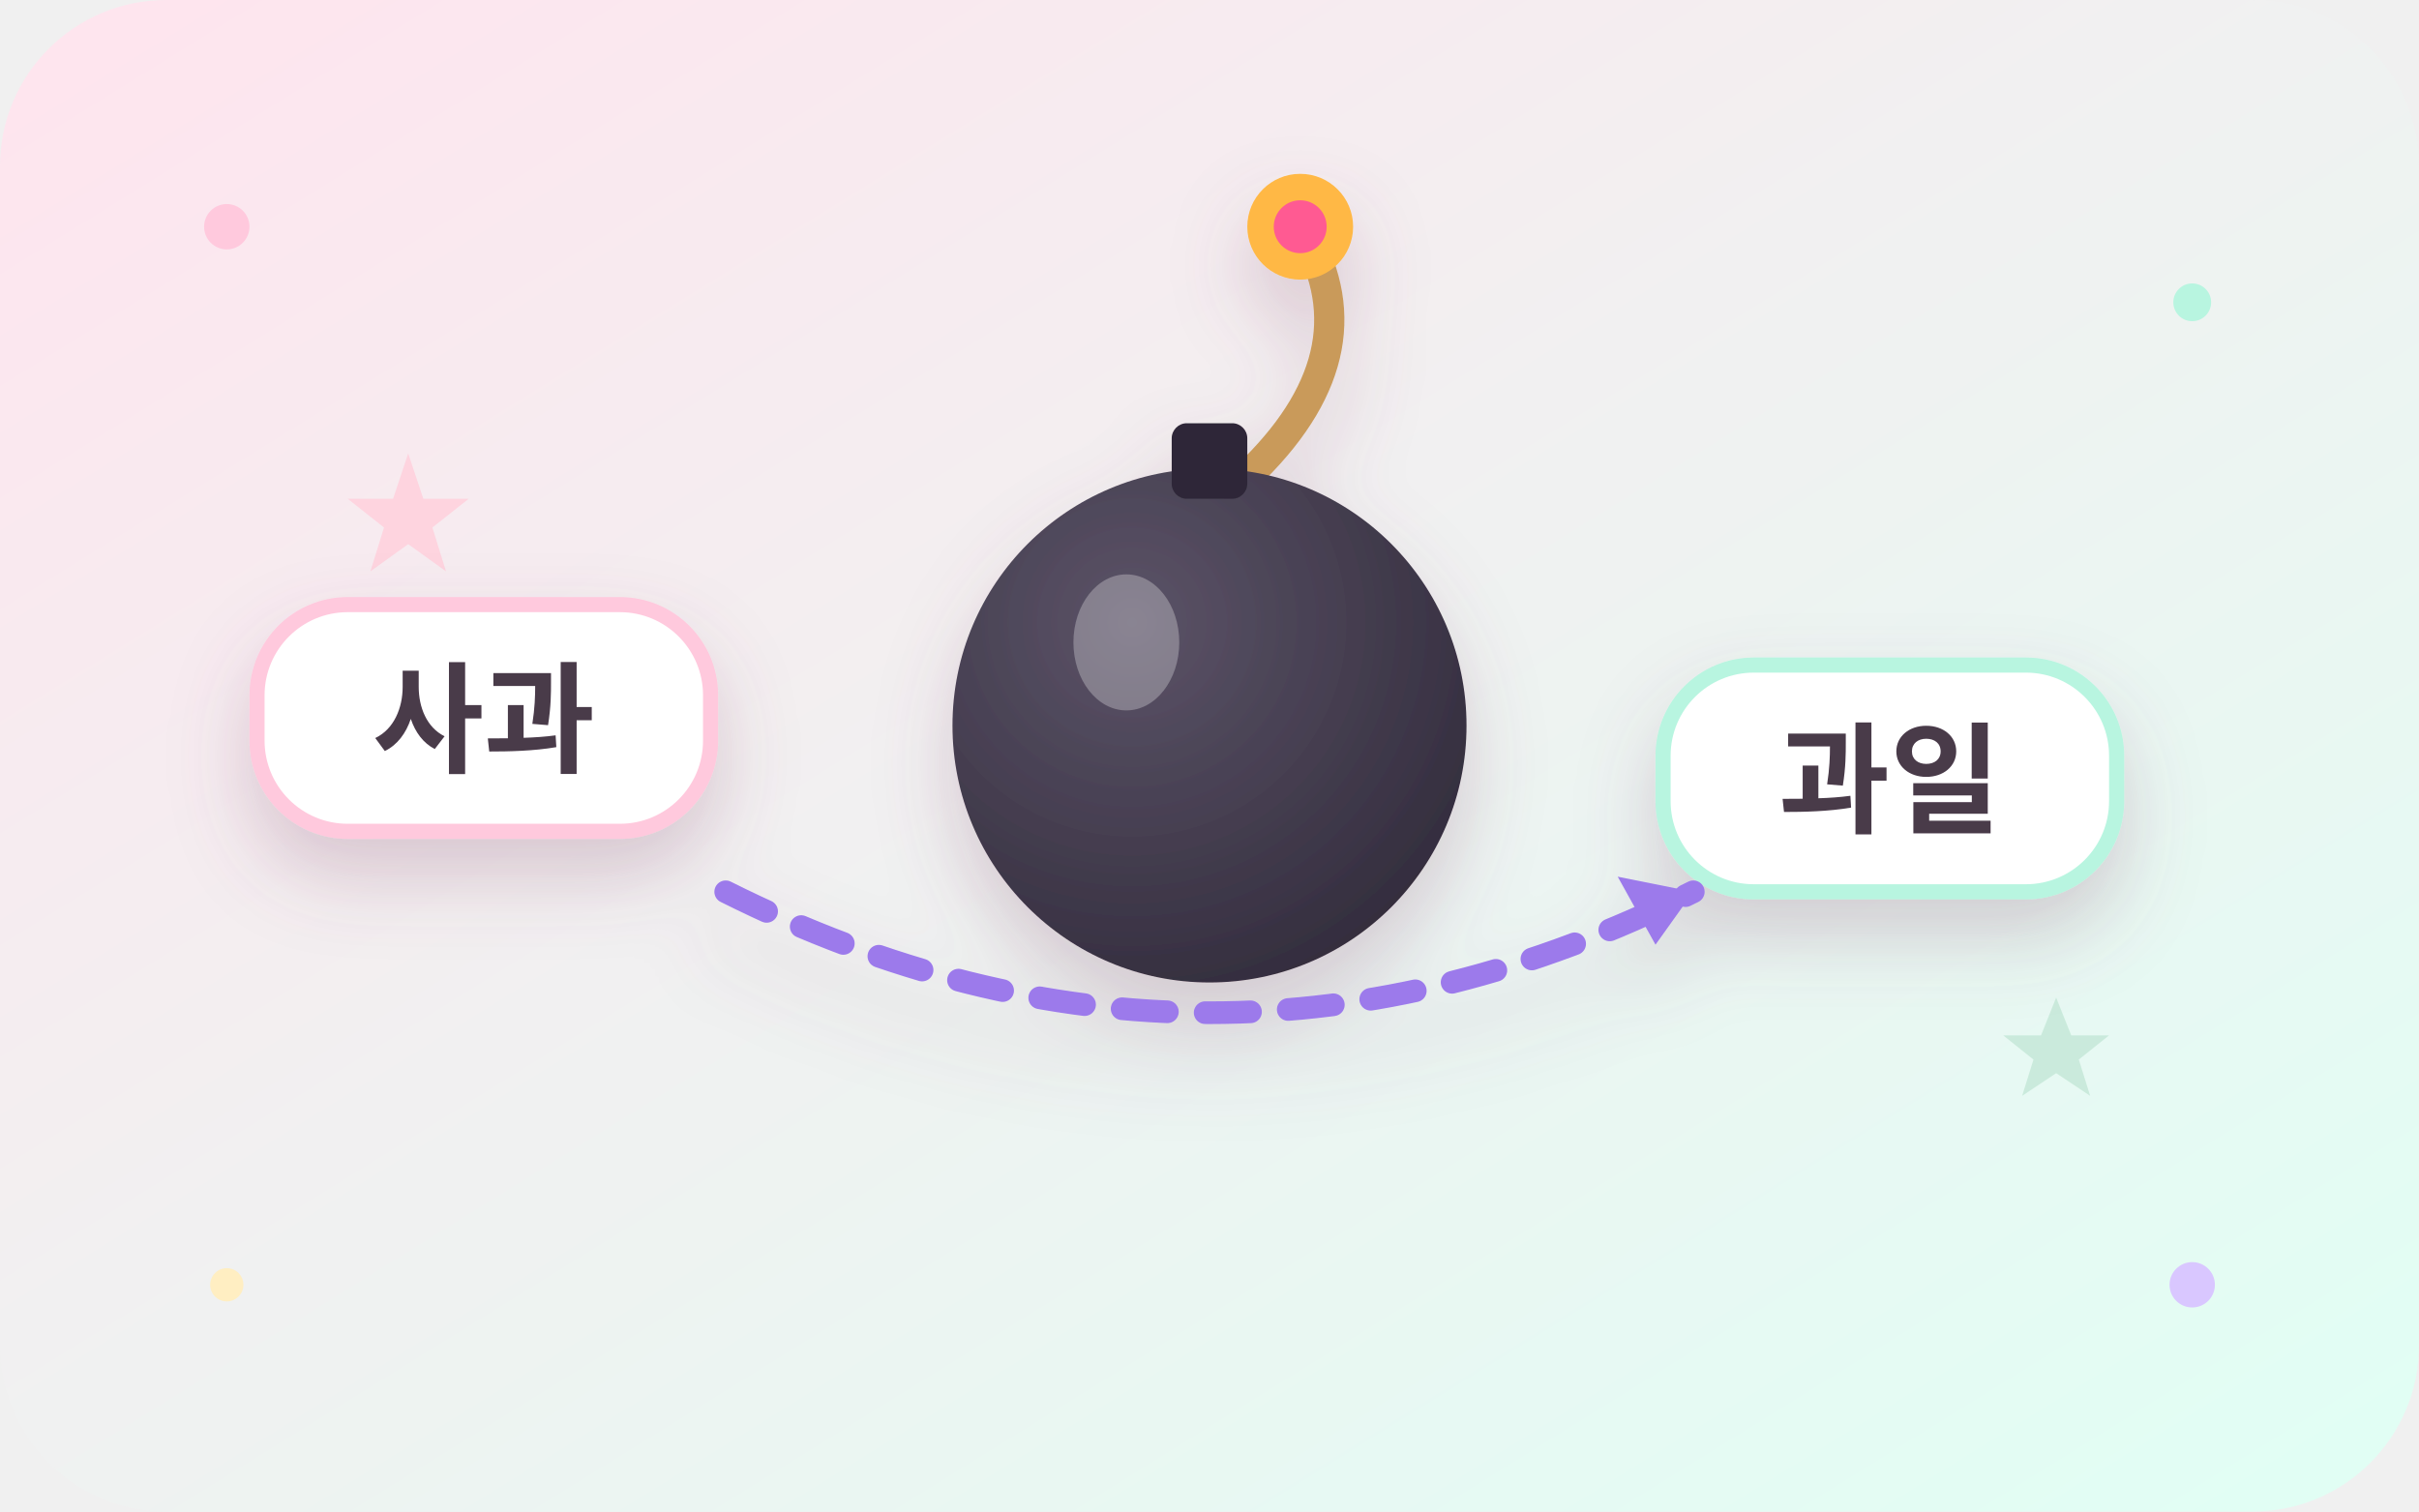
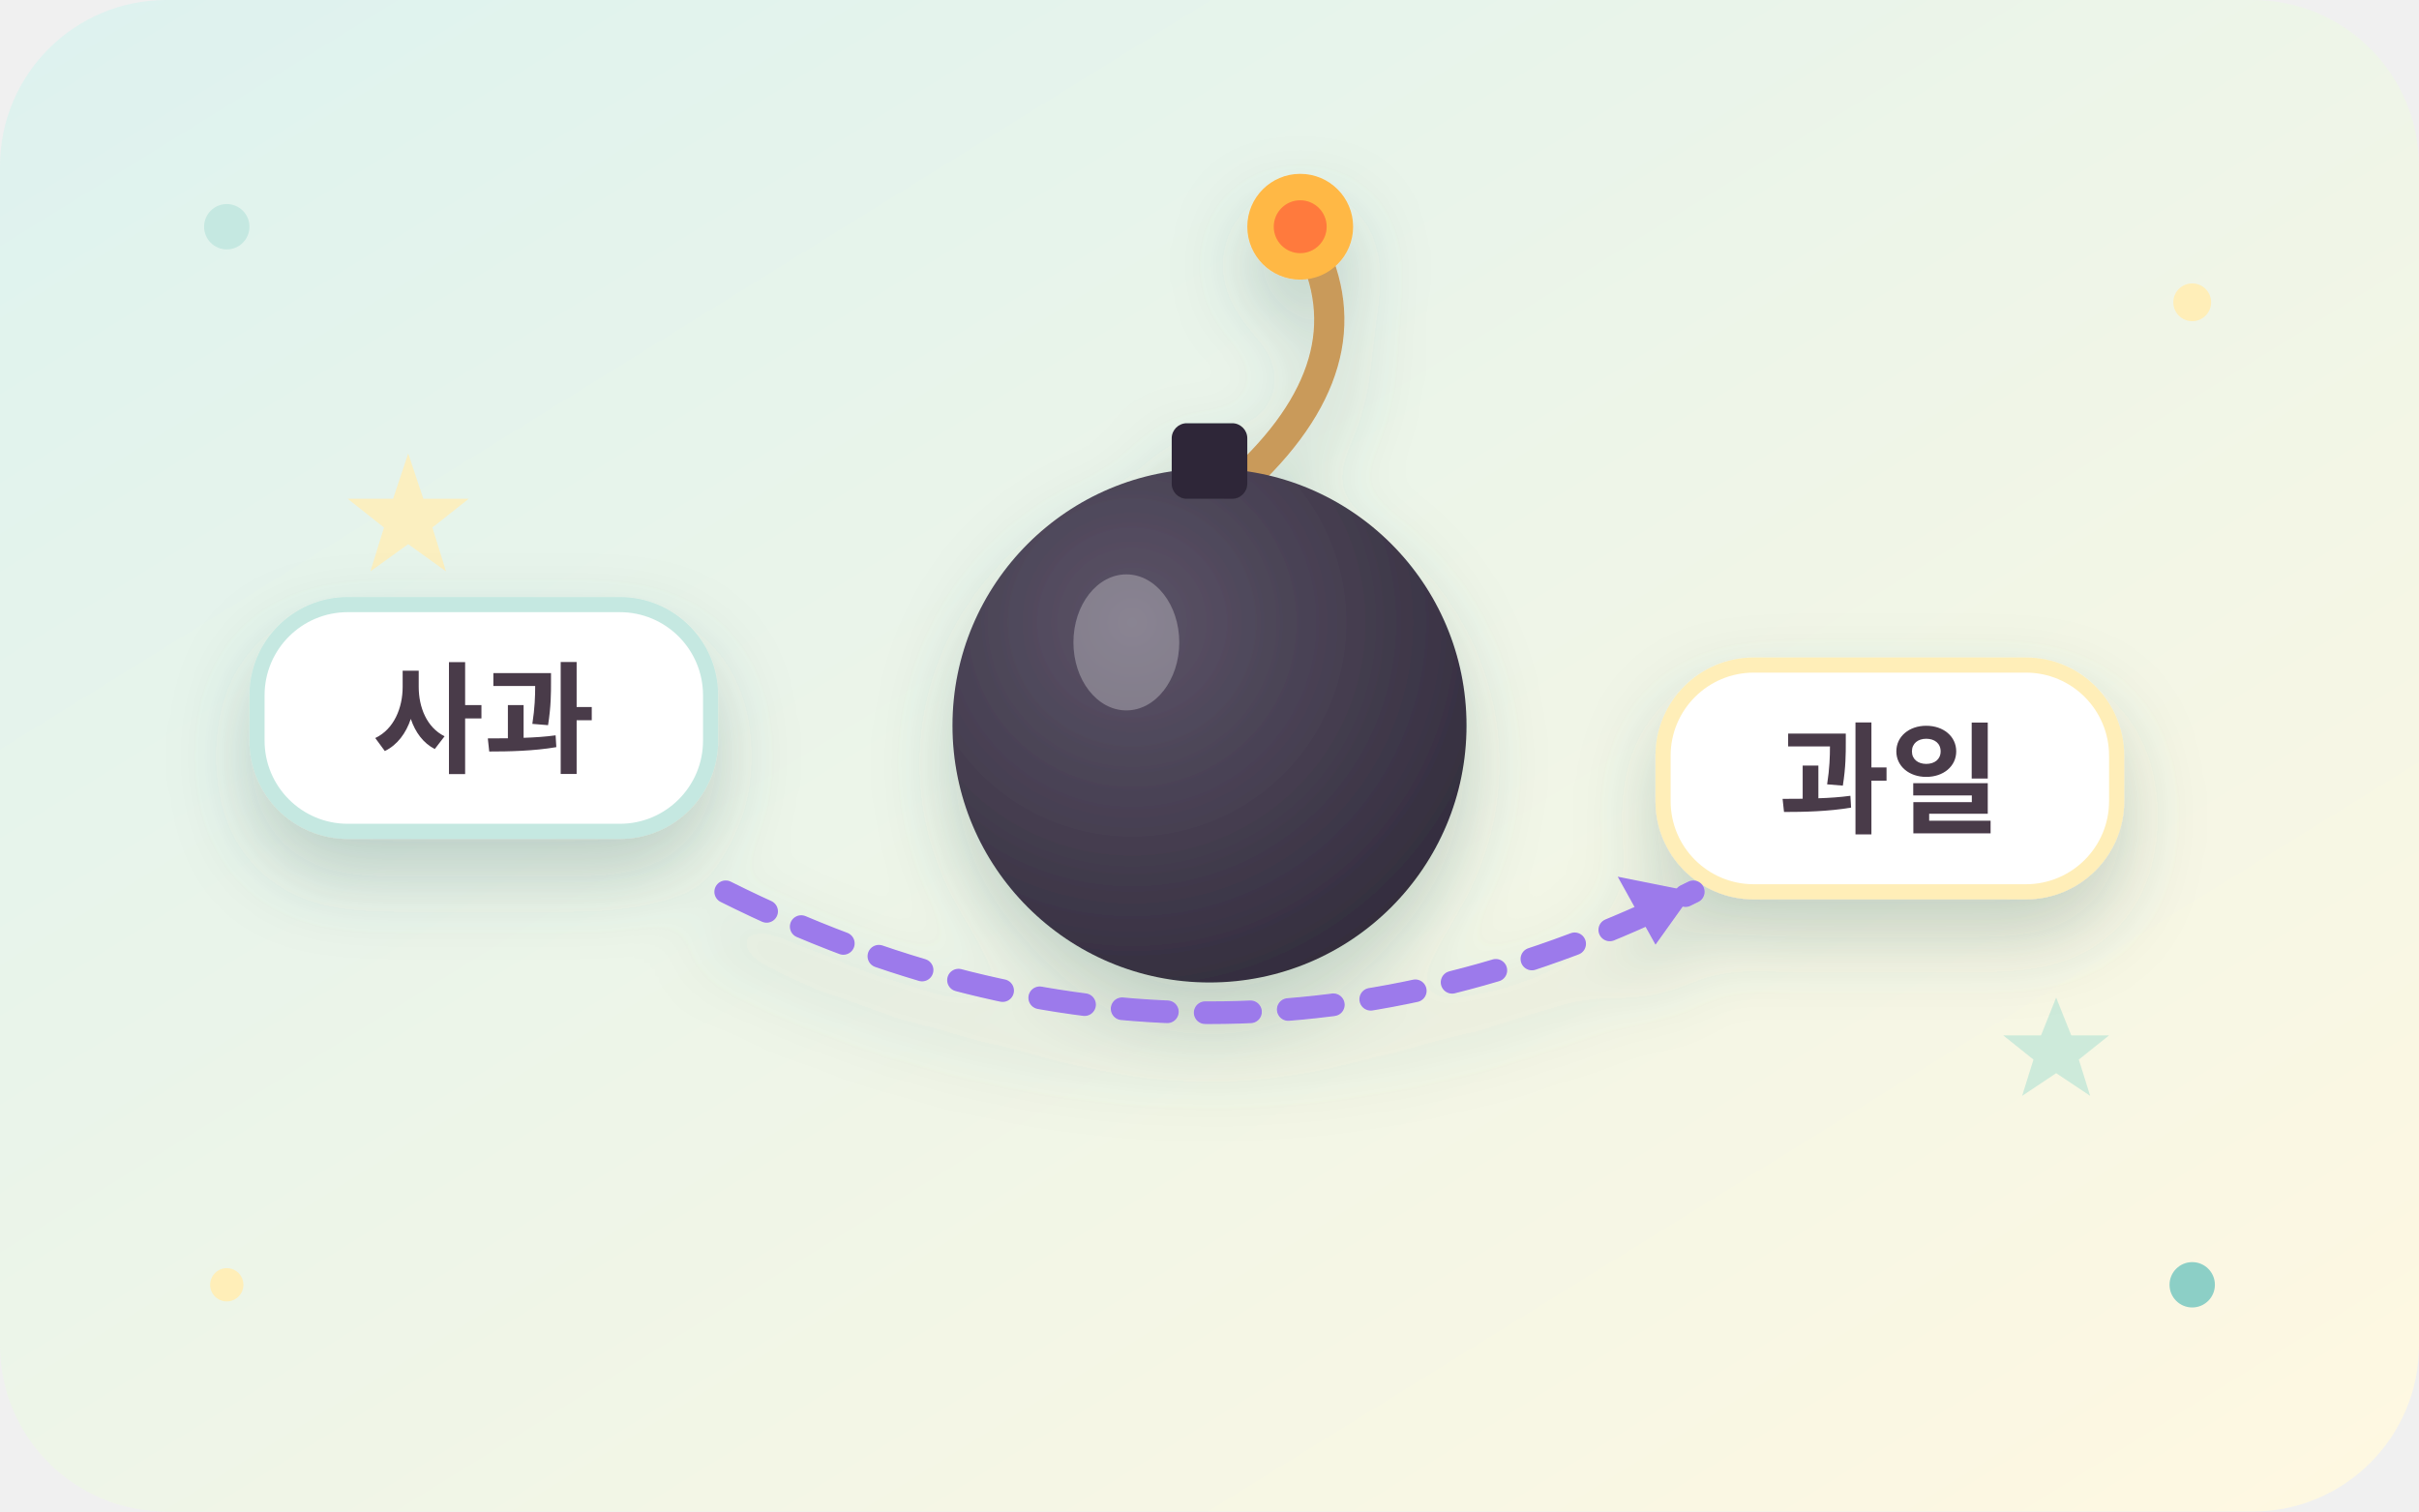
<svg xmlns="http://www.w3.org/2000/svg" viewBox="0 0 320 200">
  <defs>
    <linearGradient id="bwBg" x1="0" y1="0" x2="1" y2="1">
-       <stop offset="0" stop-color="#ffe4ee" />
-       <stop offset="1" stop-color="#e0fff4" />
+       <stop offset="0" stop-color="#ddf2ef" />
+       <stop offset="1" stop-color="#fff8e1" />
    </linearGradient>
    <radialGradient id="bwBomb" cx="0.35" cy="0.3" r="0.85">
      <stop offset="0" stop-color="#5c5468" />
      <stop offset="1" stop-color="#2e2838" />
    </radialGradient>
    <filter id="lift" x="-35%" y="-35%" width="170%" height="170%">
-       <feDropShadow dx="0" dy="5" stdDeviation="5" flood-color="#8a5a78" flood-opacity="0.26" />
+       <feDropShadow dx="0" dy="5" stdDeviation="5" flood-color="#3a6b63" flood-opacity="0.26" />
    </filter>
  </defs>
  <rect width="320" height="200" rx="22" fill="url(#bwBg)" />
-   <circle cx="30" cy="30" r="3" fill="#ffc9dd" />
-   <circle cx="290" cy="40" r="2.5" fill="#b8f5e0" />
-   <circle cx="290" cy="170" r="3" fill="#d9c7ff" />
-   <circle cx="30" cy="170" r="2.2" fill="#ffeec2" />
-   <path d="M 54 60 L 56 66 L 62 66 L 57.2 69.8 L 59 75.6 L 54 72 L 49 75.6 L 50.8 69.8 L 46 66 L 52 66 Z" fill="#ffd0dc" opacity="0.85" />
+   <circle cx="30" cy="30" r="3" fill="#c5e8e1" />
+   <circle cx="290" cy="40" r="2.5" fill="#ffeeb8" />
+   <circle cx="290" cy="170" r="3" fill="#8ccfc6" />
+   <circle cx="30" cy="170" r="2.2" fill="#ffeeb8" />
+   <path d="M 54 60 L 56 66 L 62 66 L 57.2 69.8 L 59 75.6 L 54 72 L 49 75.6 L 50.8 69.8 L 46 66 L 52 66 Z" fill="#ffeeb8" opacity="0.85" />
  <path d="M 272 132 L 274 137 L 279 137 L 275 140.2 L 276.5 145 L 272 142 L 267.5 145 L 269 140.2 L 265 137 L 270 137 Z" fill="#c5e8d8" opacity="0.85" />
  <g filter="url(#lift)">
    <g font-family="Pretendard, system-ui, sans-serif" font-weight="800">
      <g transform="translate(64 96)">
-         <rect x="-30" y="-16" width="60" height="30" rx="12" fill="#ffffff" stroke="#ffc9dd" stroke-width="2" />
+         <rect x="-30" y="-16" width="60" height="30" rx="12" fill="#ffffff" stroke="#c5e8e1" stroke-width="2" />
        <text x="0" y="5" text-anchor="middle" font-size="16" fill="#4a3a4a">사과</text>
      </g>
      <g transform="translate(250 104)">
-         <rect x="-30" y="-16" width="60" height="30" rx="12" fill="#ffffff" stroke="#b8f5e0" stroke-width="2" />
+         <rect x="-30" y="-16" width="60" height="30" rx="12" fill="#ffffff" stroke="#ffeeb8" stroke-width="2" />
        <text x="0" y="5" text-anchor="middle" font-size="16" fill="#4a3a4a">과일</text>
      </g>
    </g>
    <path d="M 96 118 Q 160 150 224 118" fill="none" stroke="#9c7aeb" stroke-width="3" stroke-dasharray="6 5" stroke-linecap="round" />
    <path d="M 224 118 l -10 -2 l 5 9 z" fill="#9c7aeb" />
    <g transform="translate(160 96)">
      <path d="M 6 -34 Q 22 -50 12 -66" fill="none" stroke="#c99a5a" stroke-width="4" stroke-linecap="round" />
      <circle cx="12" cy="-66" r="7" fill="#ffb845" />
-       <circle cx="12" cy="-66" r="3.5" fill="#ff5a92" />
+       <circle cx="12" cy="-66" r="3.5" fill="#ff7a3d" />
      <circle r="34" fill="url(#bwBomb)" />
      <rect x="-5" y="-40" width="10" height="10" rx="2" fill="#2e2838" />
      <ellipse cx="-11" cy="-11" rx="7" ry="9" fill="rgba(255,255,255,0.28)" />
    </g>
  </g>
</svg>
